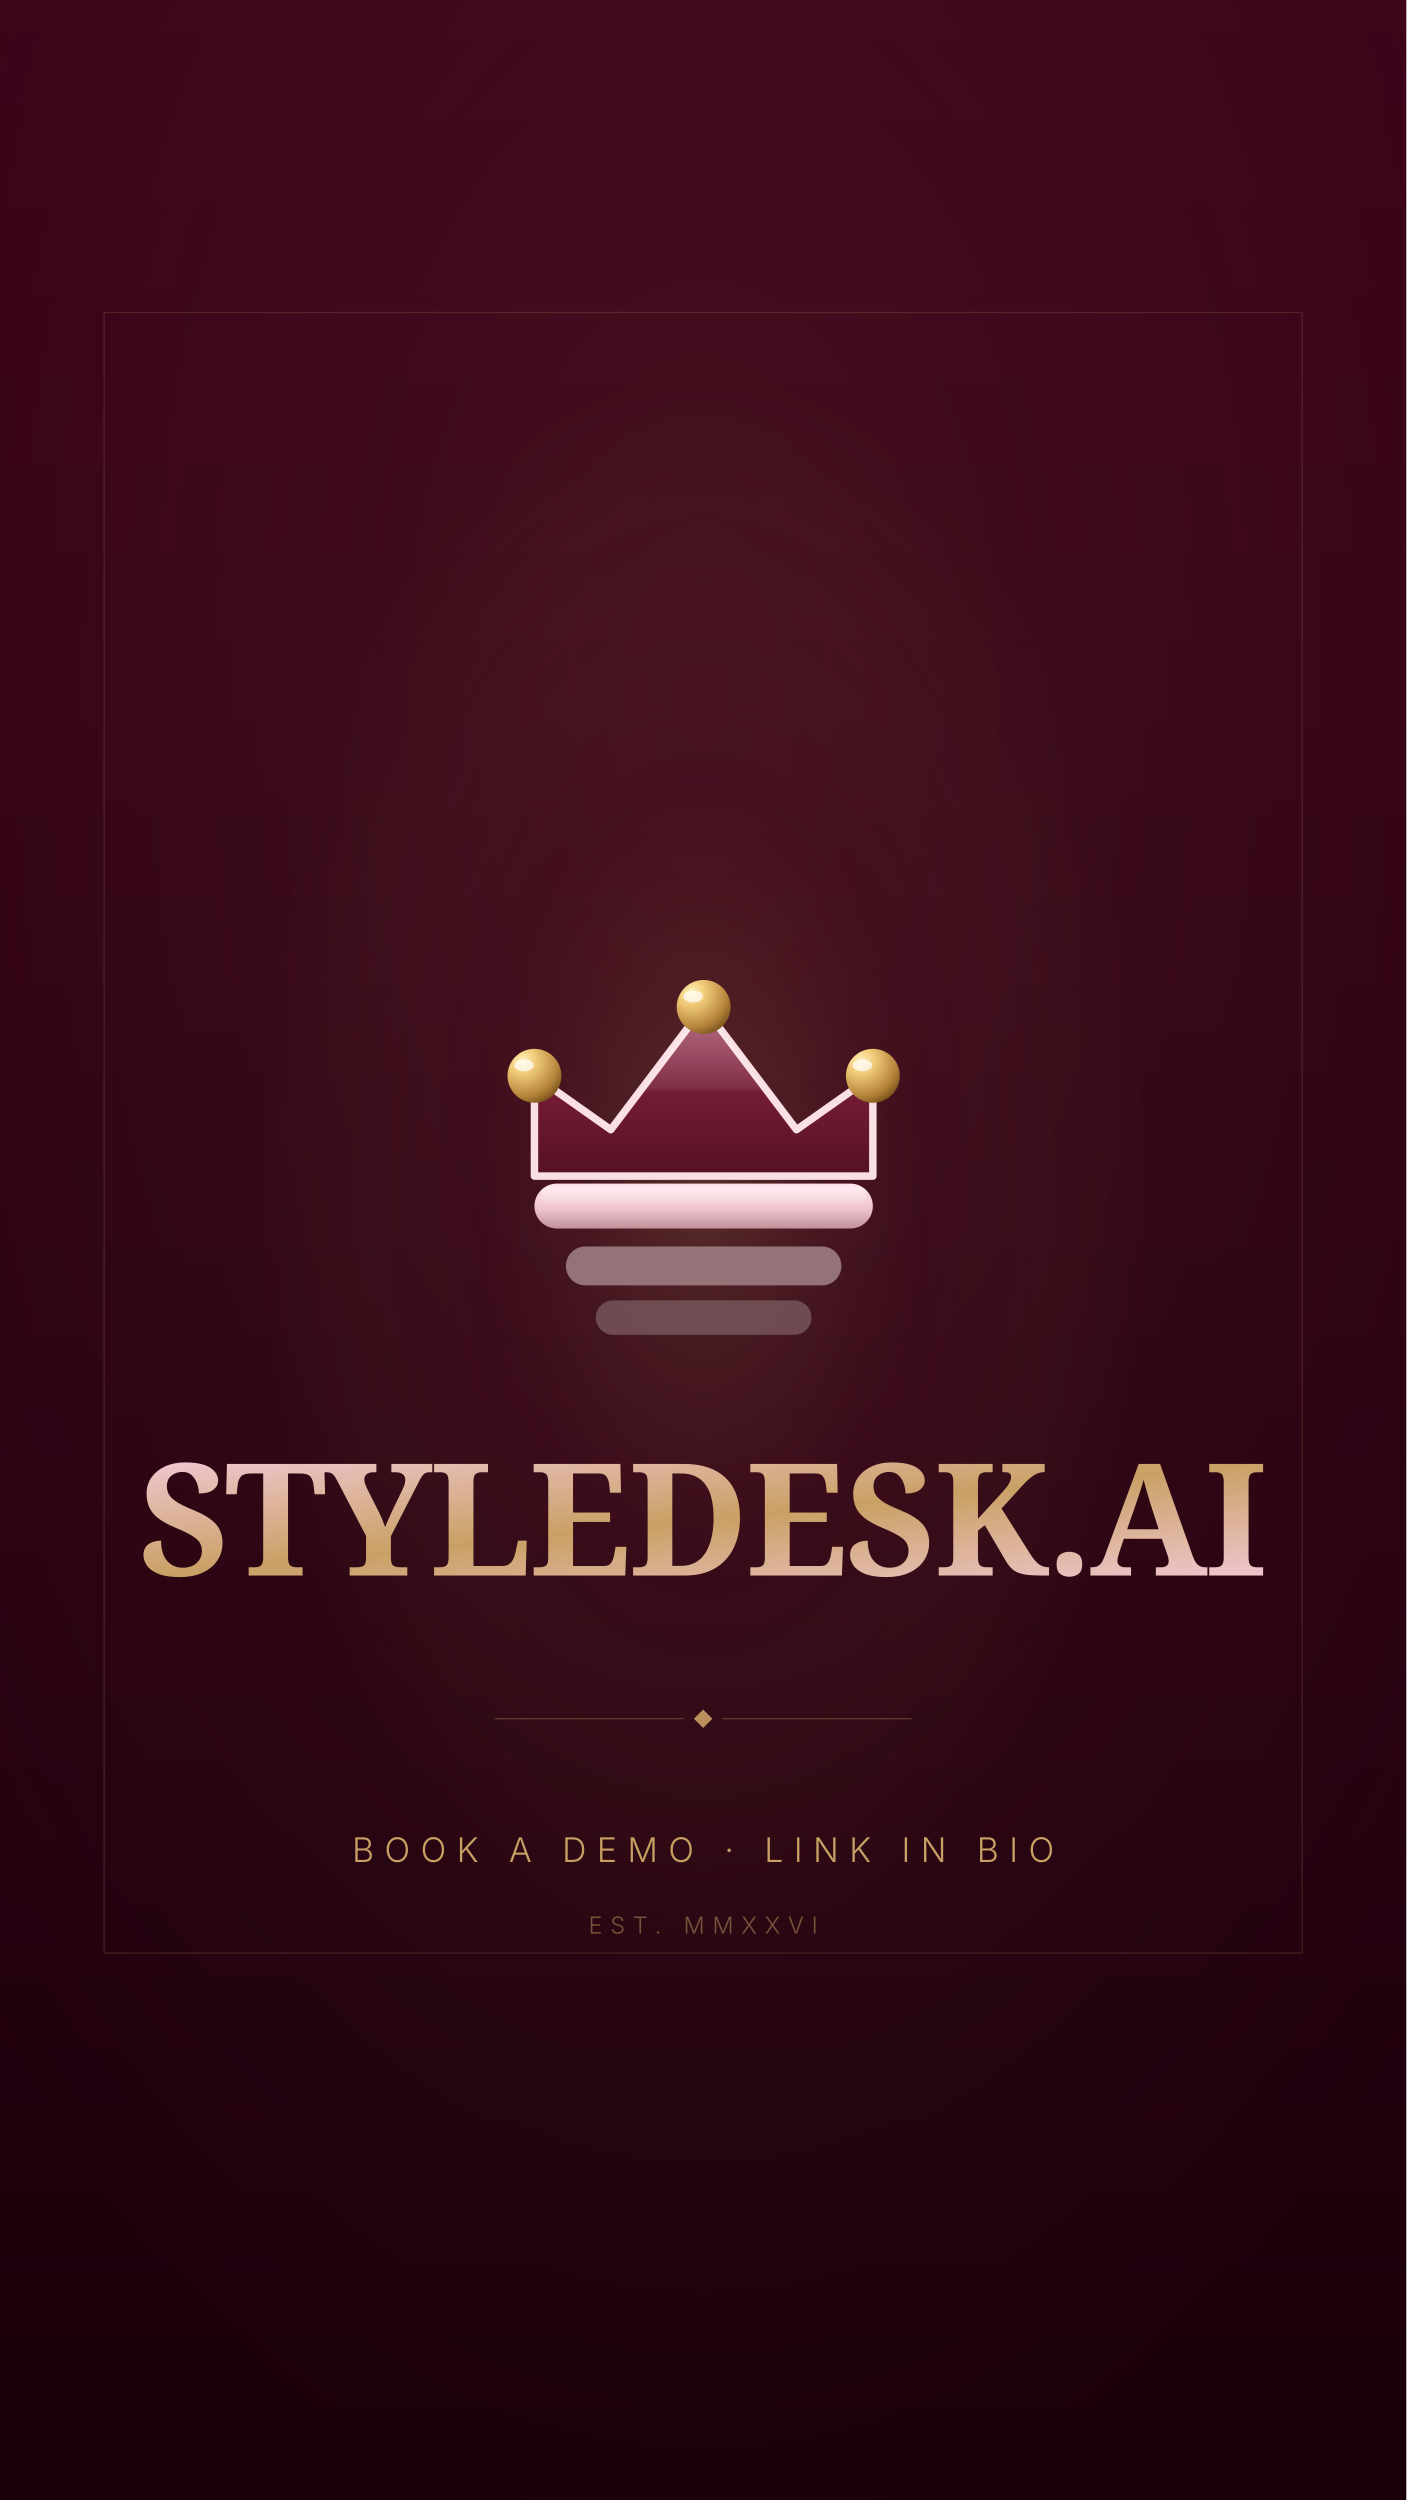
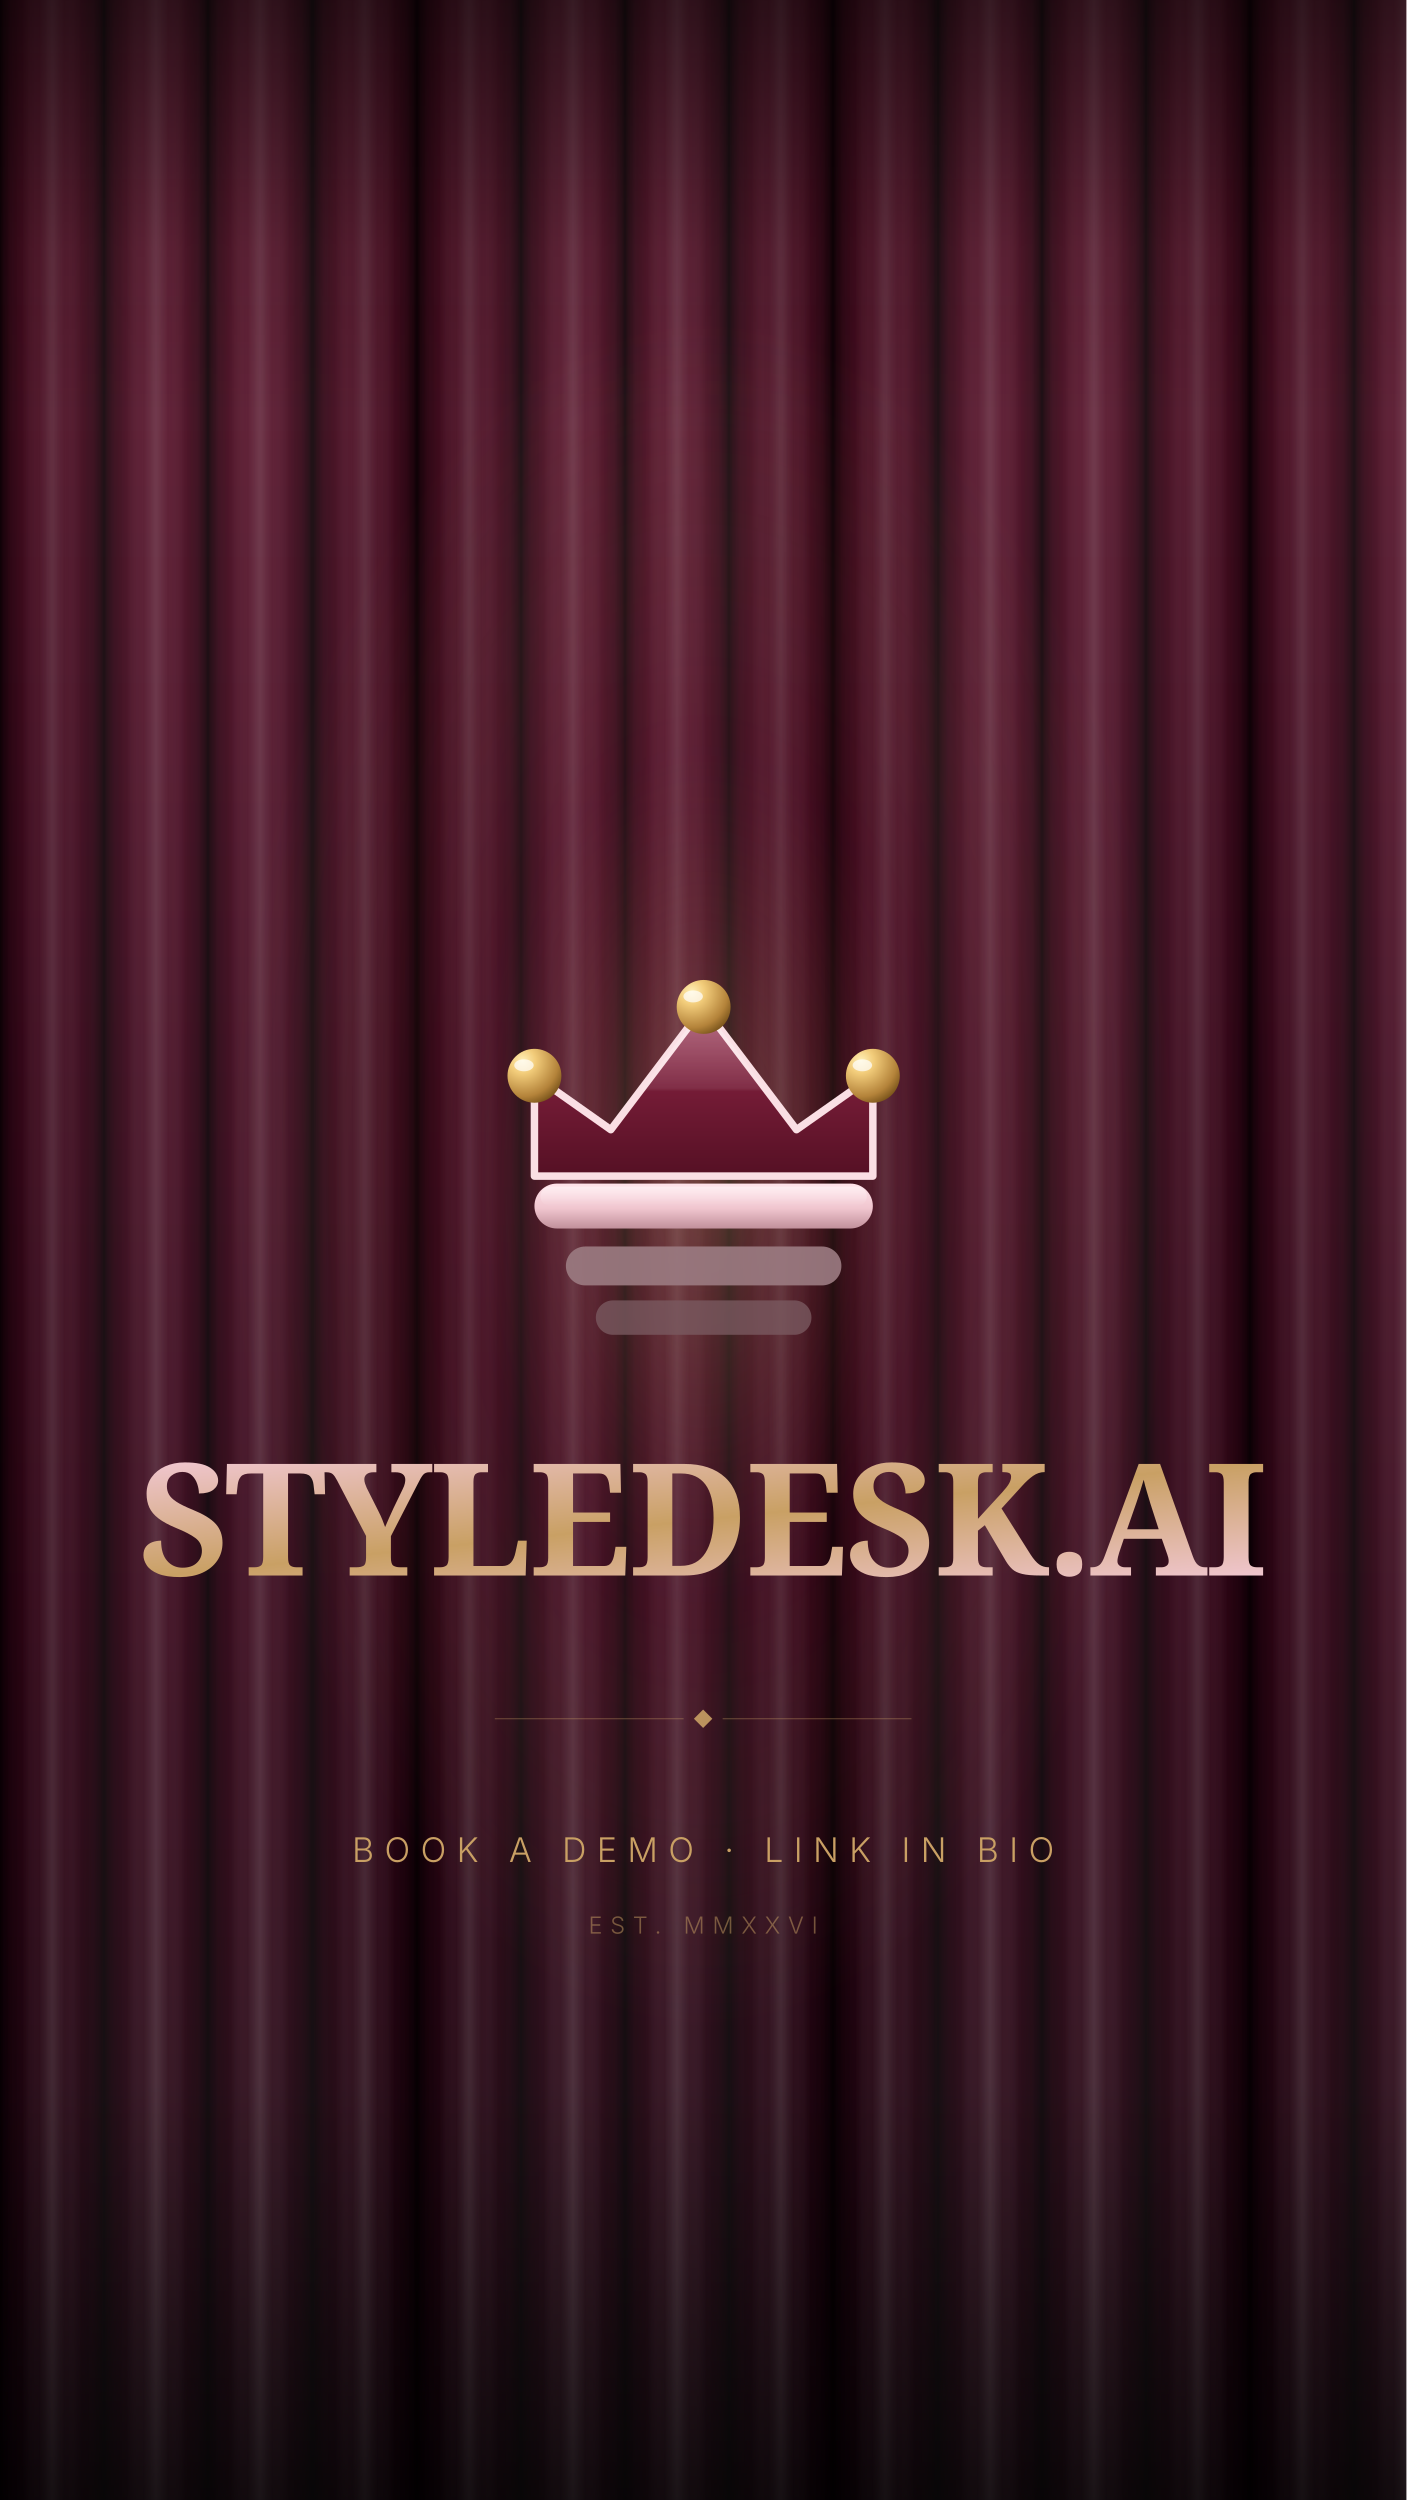
- <svg xmlns="http://www.w3.org/2000/svg" viewBox="0 0 1080 1920" width="1080" height="1920" role="img" aria-label="StyleDesk.ai outro — link in bio, June 2026">
+ <svg xmlns="http://www.w3.org/2000/svg" viewBox="0 0 1080 1920" width="1080" height="1920" role="img" aria-label="StyleDesk.ai outro on velvet curtain backdrop">
  <defs>
-     <linearGradient id="bg" x1="0" y1="0" x2="0" y2="1">
-       <stop offset="0%" stop-color="#3a0018" />
-       <stop offset="55%" stop-color="#2a0012" />
-       <stop offset="100%" stop-color="#1a000b" />
+     <linearGradient id="velvetBase" x1="0" y1="0" x2="0" y2="1">
+       <stop offset="0%" stop-color="#5a0e26" />
+       <stop offset="30%" stop-color="#4a0820" />
+       <stop offset="65%" stop-color="#330014" />
+       <stop offset="100%" stop-color="#15000a" />
+     </linearGradient>
+     <linearGradient id="pleatLayer" x1="0" y1="0" x2="1" y2="0">
+       <stop offset="0%" stop-color="#000000" stop-opacity="0.78" />
+       <stop offset="3%" stop-color="#000000" stop-opacity="0.58" />
+       <stop offset="10%" stop-color="#000000" stop-opacity="0.32" />
+       <stop offset="22%" stop-color="#000000" stop-opacity="0.12" />
+       <stop offset="38%" stop-color="#ffffff" stop-opacity="0.04" />
+       <stop offset="50%" stop-color="#ffffff" stop-opacity="0.14" />
+       <stop offset="62%" stop-color="#ffffff" stop-opacity="0.04" />
+       <stop offset="78%" stop-color="#000000" stop-opacity="0.12" />
+       <stop offset="90%" stop-color="#000000" stop-opacity="0.32" />
+       <stop offset="97%" stop-color="#000000" stop-opacity="0.58" />
+       <stop offset="100%" stop-color="#000000" stop-opacity="0.78" />
+     </linearGradient>
+     <pattern id="curtainPleats" x="0" y="0" width="80" height="1920" patternUnits="userSpaceOnUse">
+       <rect width="80" height="1920" fill="url(#pleatLayer)" />
+     </pattern>
+     <linearGradient id="drapeLayer" x1="0" y1="0" x2="1" y2="0">
+       <stop offset="0%" stop-color="#000000" stop-opacity="0.18" />
+       <stop offset="50%" stop-color="#ffffff" stop-opacity="0.05" />
+       <stop offset="100%" stop-color="#000000" stop-opacity="0.18" />
+     </linearGradient>
+     <pattern id="curtainDrape" x="0" y="0" width="320" height="1920" patternUnits="userSpaceOnUse">
+       <rect width="320" height="1920" fill="url(#drapeLayer)" />
+     </pattern>
+     <linearGradient id="topShadow" x1="0" y1="0" x2="0" y2="1">
+       <stop offset="0%" stop-color="#000000" stop-opacity="0.55" />
+       <stop offset="60%" stop-color="#000000" stop-opacity="0.10" />
+       <stop offset="100%" stop-color="#000000" stop-opacity="0" />
+     </linearGradient>
+     <linearGradient id="bottomShadow" x1="0" y1="0" x2="0" y2="1">
+       <stop offset="0%" stop-color="#000000" stop-opacity="0" />
+       <stop offset="40%" stop-color="#000000" stop-opacity="0.18" />
+       <stop offset="100%" stop-color="#000000" stop-opacity="0.60" />
    </linearGradient>
    <linearGradient id="gold" x1="0" y1="0" x2="1" y2="1">
      <stop offset="0%" stop-color="#f0c6cf" />
      <stop offset="50%" stop-color="#c9a064" />
      <stop offset="100%" stop-color="#f0c6cf" />
    </linearGradient>
-     <radialGradient id="ambient" cx="50%" cy="28%" r="75%">
-       <stop offset="0%" stop-color="#c9a064" stop-opacity="0.10" />
-       <stop offset="100%" stop-color="#c9a064" stop-opacity="0" />
-     </radialGradient>
-     <radialGradient id="crownHalo" cx="50%" cy="47%" r="32%">
-       <stop offset="0%" stop-color="#c9a064" stop-opacity="0.22" />
-       <stop offset="50%" stop-color="#7c1f36" stop-opacity="0.10" />
+     <radialGradient id="crownHalo" cx="50%" cy="47%" r="34%">
+       <stop offset="0%" stop-color="#c9a064" stop-opacity="0.28" />
+       <stop offset="50%" stop-color="#7c1f36" stop-opacity="0.12" />
      <stop offset="100%" stop-color="#c9a064" stop-opacity="0" />
    </radialGradient>
    <linearGradient id="crown" x1="0" y1="0" x2="0" y2="1">
      <stop offset="0%" stop-color="#932748" />
      <stop offset="100%" stop-color="#551024" />
    </linearGradient>
    <linearGradient id="crownGloss" x1="0" y1="0" x2="0" y2="1">
      <stop offset="0%" stop-color="#ffffff" stop-opacity="0.35" />
      <stop offset="48%" stop-color="#ffffff" stop-opacity="0.08" />
      <stop offset="50%" stop-color="#ffffff" stop-opacity="0" />
    </linearGradient>
    <radialGradient id="goldDot" cx="28%" cy="22%" r="95%">
      <stop offset="0%" stop-color="#fff0b8" />
      <stop offset="25%" stop-color="#f2cc7a" />
      <stop offset="70%" stop-color="#b4833a" />
      <stop offset="100%" stop-color="#5e3e0c" />
    </radialGradient>
    <linearGradient id="pinkBar" x1="0" y1="0" x2="0" y2="1">
      <stop offset="0%" stop-color="#ffe3ea" />
      <stop offset="55%" stop-color="#f0c6cf" />
      <stop offset="100%" stop-color="#c1909b" />
    </linearGradient>
    <linearGradient id="pinkGloss" x1="0" y1="0" x2="0" y2="1">
      <stop offset="0%" stop-color="#ffffff" stop-opacity="0.45" />
      <stop offset="100%" stop-color="#ffffff" stop-opacity="0" />
    </linearGradient>
  </defs>
-   <rect width="1080" height="1920" fill="url(#bg)" />
-   <rect width="1080" height="1920" fill="url(#ambient)" />
+   <rect width="1080" height="1920" fill="url(#velvetBase)" />
+   <rect width="1080" height="1920" fill="url(#curtainPleats)" />
+   <rect width="1080" height="1920" fill="url(#curtainDrape)" />
+   <rect width="1080" height="320" fill="url(#topShadow)" />
+   <rect x="0" y="1600" width="1080" height="320" fill="url(#bottomShadow)" />
  <rect width="1080" height="1920" fill="url(#crownHalo)" />
-   <rect x="80" y="240" width="920" height="1260" fill="none" stroke="#c9a064" stroke-opacity="0.18" stroke-width="1" />
  <g transform="translate(246 633) scale(1.15)">
    <path d="M143 235 L143 168 L194 204 L256 122 L318 204 L369 168 L369 235 Z" fill="url(#crown)" stroke="#fadfe4" stroke-width="5" stroke-linejoin="round" />
    <path d="M143 235 L143 168 L194 204 L256 122 L318 204 L369 168 L369 235 Z" fill="url(#crownGloss)" stroke="none" />
    <rect x="143" y="240" width="226" height="30" rx="15" fill="url(#pinkBar)" />
    <rect x="147" y="242" width="218" height="13" rx="6.5" fill="url(#pinkGloss)" />
    <rect x="164" y="282" width="184" height="26" rx="13" fill="#9a7a80" opacity="0.92" />
    <rect x="184" y="318" width="144" height="23" rx="11.5" fill="#7a5a60" opacity="0.78" />
    <circle cx="256" cy="122" r="18" fill="url(#goldDot)" />
    <circle cx="143" cy="168" r="18" fill="url(#goldDot)" />
    <circle cx="369" cy="168" r="18" fill="url(#goldDot)" />
    <ellipse cx="249" cy="115" rx="6.5" ry="4" fill="#ffffff" opacity="0.7" />
    <ellipse cx="136" cy="161" rx="6.5" ry="4" fill="#ffffff" opacity="0.7" />
    <ellipse cx="362" cy="161" rx="6.5" ry="4" fill="#ffffff" opacity="0.7" />
  </g>
  <text x="540" y="1210" font-family="'Playfair Display', Georgia, serif" font-size="120" font-weight="700" text-anchor="middle" letter-spacing="-2" fill="url(#gold)">STYLEDESK.AI</text>
  <line x1="380" y1="1320" x2="525" y2="1320" stroke="#c9a064" stroke-opacity="0.40" stroke-width="0.8" />
  <rect x="535" y="1315" width="10" height="10" transform="rotate(45 540 1320)" fill="#c9a064" fill-opacity="0.90" />
  <line x1="555" y1="1320" x2="700" y2="1320" stroke="#c9a064" stroke-opacity="0.40" stroke-width="0.8" />
  <text x="540" y="1430" font-family="'Helvetica Neue', 'Inter', -apple-system, sans-serif" font-size="26" font-weight="300" fill="#c9a064" text-anchor="middle" letter-spacing="8">BOOK A DEMO  ·  LINK IN BIO</text>
  <text x="540" y="1485" font-family="'Helvetica Neue', 'Inter', -apple-system, sans-serif" font-size="18" font-weight="300" fill="#c9a064" fill-opacity="0.5" text-anchor="middle" letter-spacing="6">EST. MMXXVI</text>
</svg>
